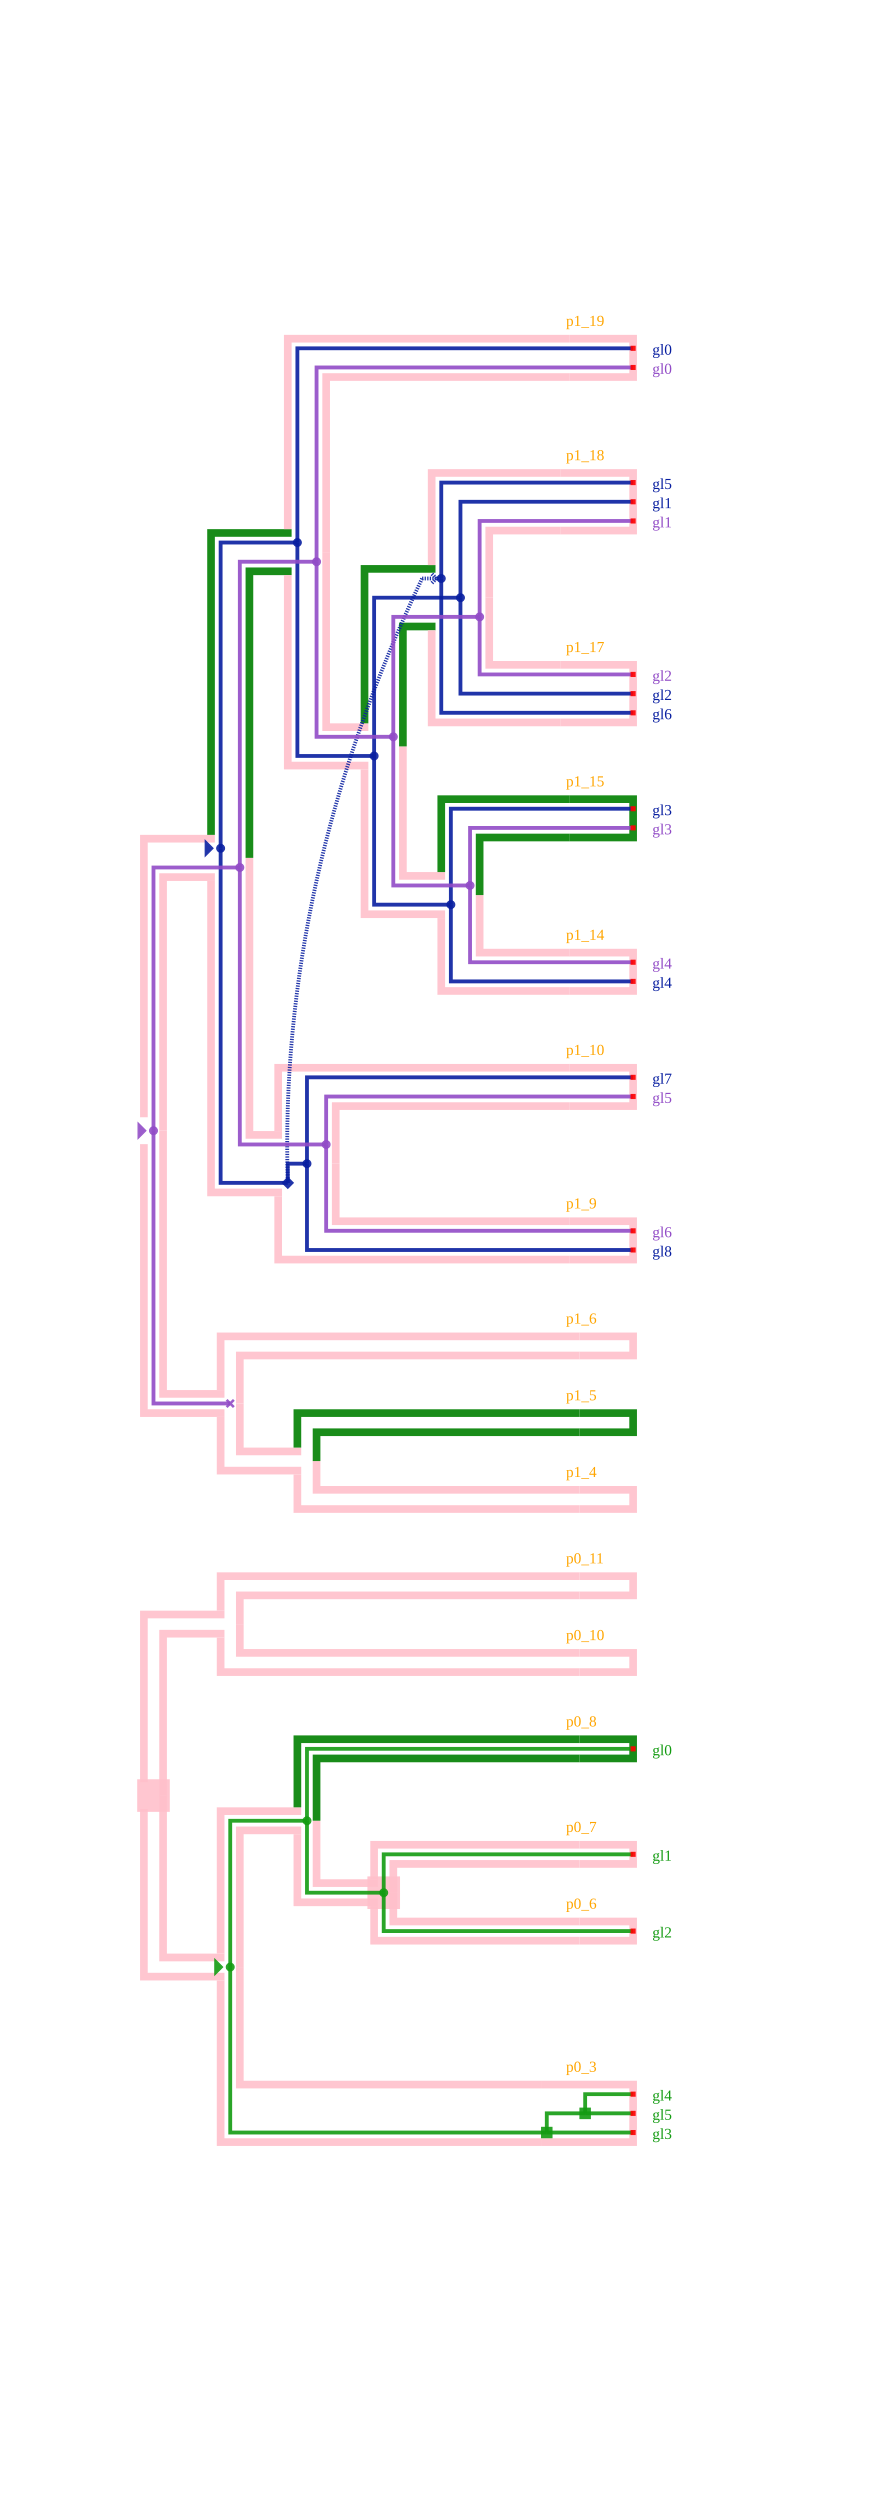
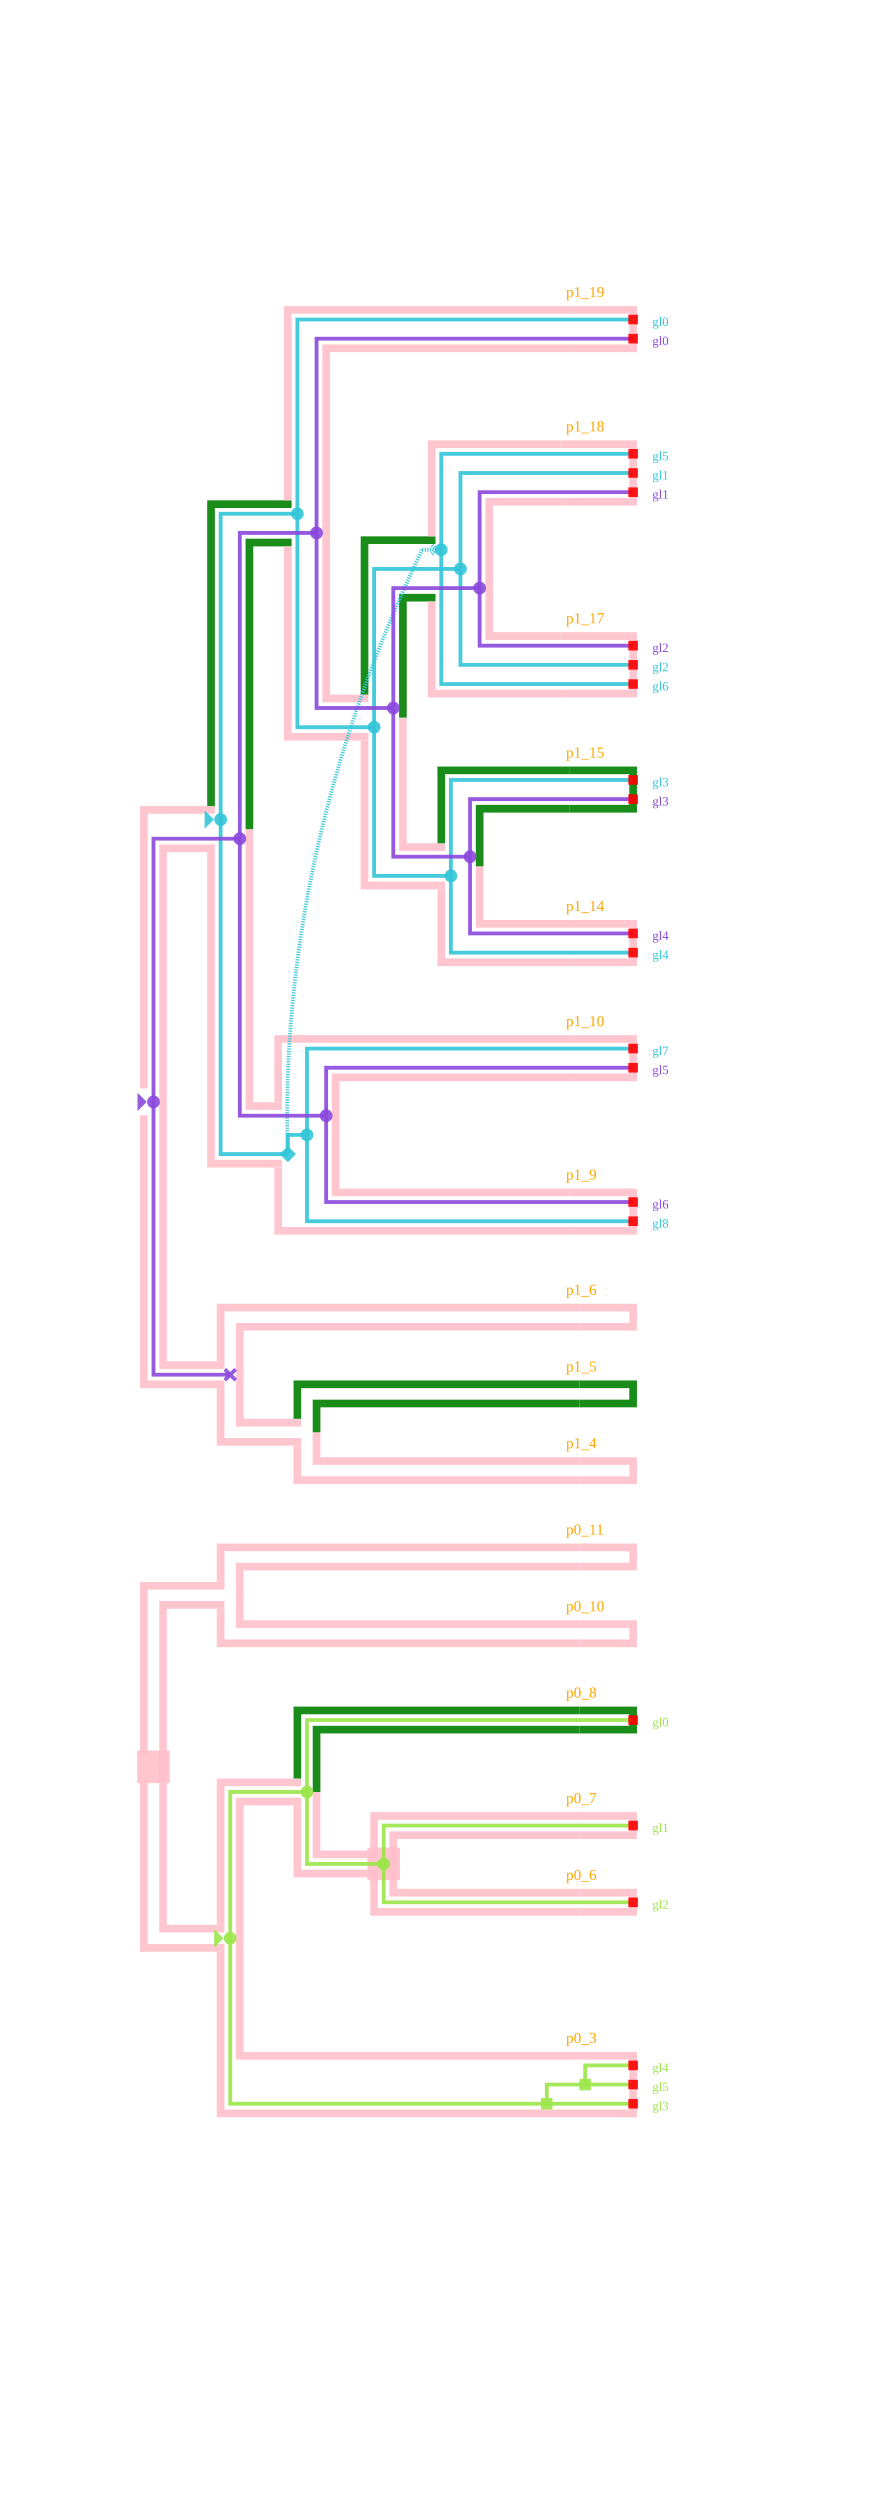
<svg xmlns="http://www.w3.org/2000/svg" height="1470" viewBox="-22.5 52.5 694.75 1590" width="522.5">
  <style>
- .species { font: italic 12px; fill: orange; } .gene_0 { font: 10px; fill:rgb(8, 30, 160); }  .gene_1 { font: 10px; fill:rgb(145, 75, 198); }  .gene_2 { font: 10px; fill:rgb(19, 155, 17); } 
+ .species { font: italic ; font-size: 12px; fill: orange; } .gene_0 { font-size: 10px; fill:rgb(49, 197, 216); }  .gene_1 { font-size: 10px; fill:rgb(138, 72, 219); }  .gene_2 { font-size: 10px; fill:rgb(156, 229, 73); } 
</style>
-   <g transform="translate(  -22.5 1522.5) rotate(-90 0 0 ) ">
+   <g transform="translate(  -22.5 1500) rotate(-90 0 0 ) ">
    <path d="M237.188,108.75 l0,22.5 l22.5,0 l0,-22.5 z" fill="pink" opacity="0.9" stroke="pink" stroke-width="3" />
    <path d="M106.875,175.5 L106.875,112.5 L237.938,112.5 M121.875,175.5 L121.875,127.5 L248.438,127.5" fill="none" opacity="0.9" stroke="pink" stroke-width="6" />
    <path d="M-22.5,423 L-22.5,172.5 L103.875,172.5 M22.5,423 L22.5,187.5 L114.375,187.5" fill="none" opacity="0.9" stroke="pink" stroke-width="6" />
    <path d="M-22.5,423 L-22.5,495 L22.5,495 L22.5,423" fill="none" opacity="0.9" stroke="pink" stroke-width="6" />
    <text class="species" transform="rotate(90 0,457.5)" x="-15" y="425">
p0_3
</text>
    <path d="M236.25,235.5 L236.25,172.5 L124.875,172.5 M221.25,235.5 L221.25,187.5 L114.375,187.5" fill="none" opacity="0.9" stroke="pink" stroke-width="6" />
    <path d="M165,295.5 L165,232.5 L218.25,232.5 M180,295.5 L180,247.5 L228.75,247.5" fill="none" opacity="0.9" stroke="pink" stroke-width="6" />
    <path d="M161.25,288.75 l0,22.5 l22.5,0 l0,-22.5 z" fill="pink" opacity="0.9" stroke="pink" stroke-width="3" />
    <path d="M135,453 L135,292.5 L162,292.5 M150,453 L150,307.5 L172.5,307.5" fill="none" opacity="0.9" stroke="pink" stroke-width="6" />
    <path d="M135,453 L135,495 L150,495 L150,453" fill="none" opacity="0.9" stroke="pink" stroke-width="6" />
    <text class="species" transform="rotate(90 142.5,457.5)" x="127.5" y="440">
p0_6
</text>
    <path d="M210,453 L210,292.5 L183,292.5 M195,453 L195,307.5 L172.5,307.5" fill="none" opacity="0.9" stroke="pink" stroke-width="6" />
    <path d="M195,453 L195,495 L210,495 L210,453" fill="none" opacity="0.9" stroke="pink" stroke-width="6" />
    <text class="species" transform="rotate(90 202.5,457.5)" x="187.5" y="440">
p0_7
</text>
    <path d="M292.5,453 L292.5,232.5 L239.25,232.5 M277.5,453 L277.5,247.5 L228.75,247.5" fill="none" opacity="0.9" stroke="green" stroke-width="6" />
    <path d="M277.5,453 L277.5,495 L292.5,495 L292.5,453" fill="none" opacity="0.9" stroke="green" stroke-width="6" />
    <text class="species" transform="rotate(90 285,457.5)" x="270" y="440">
p0_8
</text>
    <path d="M390,175.5 L390,112.5 L258.938,112.5 M375,175.5 L375,127.5 L248.438,127.5" fill="none" opacity="0.9" stroke="pink" stroke-width="6" />
    <path d="M345,453 L345,172.5 L372,172.5 M360,453 L360,187.5 L382.5,187.5" fill="none" opacity="0.9" stroke="pink" stroke-width="6" />
    <path d="M345,453 L345,495 L360,495 L360,453" fill="none" opacity="0.9" stroke="pink" stroke-width="6" />
    <text class="species" transform="rotate(90 352.5,457.5)" x="337.5" y="440">
p0_10
</text>
    <path d="M420,453 L420,172.5 L393,172.5 M405,453 L405,187.5 L382.5,187.5" fill="none" opacity="0.9" stroke="pink" stroke-width="6" />
    <path d="M405,453 L405,495 L420,495 L420,453" fill="none" opacity="0.9" stroke="pink" stroke-width="6" />
    <text class="species" transform="rotate(90 412.5,457.5)" x="397.5" y="440">
p0_11
</text>
    <path d="M547.5,175.5 L547.5,112.5 L757.781,112.5 M562.5,175.5 L562.5,127.5 L768.281,127.5" fill="none" opacity="0.9" stroke="pink" stroke-width="6" />
    <path d="M502.5,235.5 L502.5,172.5 L544.5,172.5 M517.5,235.5 L517.5,187.5 L555,187.5" fill="none" opacity="0.9" stroke="pink" stroke-width="6" />
    <path d="M472.5,453 L472.5,232.5 L499.5,232.5 M487.5,453 L487.5,247.5 L510,247.5" fill="none" opacity="0.9" stroke="pink" stroke-width="6" />
    <path d="M472.5,453 L472.5,495 L487.5,495 L487.5,453" fill="none" opacity="0.9" stroke="pink" stroke-width="6" />
    <text class="species" transform="rotate(90 480,457.5)" x="465" y="440">
p1_4
</text>
    <path d="M547.5,453 L547.5,232.5 L520.5,232.5 M532.5,453 L532.5,247.5 L510,247.5" fill="none" opacity="0.9" stroke="green" stroke-width="6" />
    <path d="M532.5,453 L532.5,495 L547.5,495 L547.5,453" fill="none" opacity="0.9" stroke="green" stroke-width="6" />
    <text class="species" transform="rotate(90 540,457.5)" x="525" y="440">
p1_5
</text>
    <path d="M607.5,453 L607.5,172.5 L565.5,172.5 M592.5,453 L592.5,187.5 L555,187.5" fill="none" opacity="0.9" stroke="pink" stroke-width="6" />
    <path d="M592.5,453 L592.5,495 L607.5,495 L607.5,453" fill="none" opacity="0.9" stroke="pink" stroke-width="6" />
    <text class="species" transform="rotate(90 600,457.5)" x="585" y="440">
p1_6
</text>
    <path d="M996.562,168 L996.562,112.5 L778.781,112.5 M966.562,168 L966.562,127.5 L768.281,127.5" fill="none" opacity="0.9" stroke="pink" stroke-width="6" />
    <path d="M720,220.5 L720,165 L963.562,165 M765,220.5 L765,195 L981.562,195" fill="none" opacity="0.9" stroke="pink" stroke-width="6" />
    <path d="M667.5,445.5 L667.5,217.5 L717,217.5 M697.5,445.5 L697.5,262.5 L742.5,262.5" fill="none" opacity="0.9" stroke="pink" stroke-width="6" />
    <path d="M667.5,445.5 L667.5,495 L697.5,495 L697.5,445.5" fill="none" opacity="0.9" stroke="pink" stroke-width="6" />
    <text class="species" transform="rotate(90 682.5,457.5)" x="667.5" y="432.5">
p1_9
</text>
    <path d="M817.5,445.5 L817.5,217.5 L768,217.5 M787.5,445.5 L787.5,262.5 L742.5,262.5" fill="none" opacity="0.9" stroke="pink" stroke-width="6" />
    <path d="M787.5,445.5 L787.5,495 L817.5,495 L817.5,445.5" fill="none" opacity="0.9" stroke="pink" stroke-width="6" />
    <text class="species" transform="rotate(90 802.5,457.5)" x="787.5" y="432.5">
p1_10
</text>
    <path d="M1235.625,228 L1235.625,165 L999.562,165 M1205.625,228 L1205.625,195 L981.562,195" fill="none" opacity="0.9" stroke="green" stroke-width="6" />
    <path d="M1053.75,288 L1053.75,225 L1202.625,225 M1083.75,288 L1083.75,255 L1220.625,255" fill="none" opacity="0.9" stroke="pink" stroke-width="6" />
    <path d="M937.5,348 L937.5,285 L1050.75,285 M967.5,348 L967.5,315 L1068.75,315" fill="none" opacity="0.9" stroke="pink" stroke-width="6" />
    <path d="M877.5,445.5 L877.5,345 L934.5,345 M907.5,445.5 L907.5,375 L952.5,375" fill="none" opacity="0.9" stroke="pink" stroke-width="6" />
    <path d="M877.5,445.5 L877.5,495 L907.5,495 L907.5,445.5" fill="none" opacity="0.9" stroke="pink" stroke-width="6" />
    <text class="species" transform="rotate(90 892.5,457.5)" x="877.5" y="432.5">
p1_14
</text>
    <path d="M1027.5,445.5 L1027.5,345 L970.5,345 M997.5,445.5 L997.5,375 L952.5,375" fill="none" opacity="0.9" stroke="green" stroke-width="6" />
    <path d="M997.5,445.5 L997.5,495 L1027.5,495 L1027.5,445.5" fill="none" opacity="0.9" stroke="green" stroke-width="6" />
    <text class="species" transform="rotate(90 1012.5,457.5)" x="997.5" y="432.5">
p1_15
</text>
    <path d="M1207.5,340.5 L1207.5,285 L1086.75,285 M1162.5,340.5 L1162.5,315 L1068.75,315" fill="none" opacity="0.9" stroke="green" stroke-width="6" />
    <path d="M1087.5,438 L1087.5,337.5 L1159.5,337.5 M1132.5,438 L1132.5,382.5 L1185,382.5" fill="none" opacity="0.9" stroke="pink" stroke-width="6" />
    <path d="M1087.5,438 L1087.5,495 L1132.5,495 L1132.5,438" fill="none" opacity="0.9" stroke="pink" stroke-width="6" />
    <text class="species" transform="rotate(90 1110,457.5)" x="1095" y="425">
p1_17
</text>
    <path d="M1282.5,438 L1282.5,337.5 L1210.5,337.5 M1237.5,438 L1237.5,382.5 L1185,382.5" fill="none" opacity="0.9" stroke="pink" stroke-width="6" />
    <path d="M1237.5,438 L1237.5,495 L1282.5,495 L1282.5,438" fill="none" opacity="0.9" stroke="pink" stroke-width="6" />
    <text class="species" transform="rotate(90 1260,457.5)" x="1245" y="425">
p1_18
</text>
    <path d="M1387.5,445.5 L1387.5,225 L1238.625,225 M1357.5,445.5 L1357.5,255 L1220.625,255" fill="none" opacity="0.9" stroke="pink" stroke-width="6" />
    <path d="M1357.5,445.5 L1357.5,495 L1387.5,495 L1387.5,445.5" fill="none" opacity="0.9" stroke="pink" stroke-width="6" />
    <text class="species" transform="rotate(90 1372.5,457.5)" x="1357.5" y="432.5">
p1_19
</text>
-     <path d="M989.062,166.5 l-6,-6 l12,0 z" fill="rgb(8, 30, 160)" opacity="0.9" stroke="rgb(8, 30, 160)" stroke-width="1" />
-     <circle cx="989.062" cy="172.5" fill="rgb(8, 30, 160)" opacity="0.9" r="3" stroke="rgb(8, 30, 160)" stroke-width="1" />
-     <path d="M727.5,225 L727.5,172.5 L989.062,172.5" fill="none" opacity="0.9" stroke="rgb(8, 30, 160)" stroke-width="3" />
-     <path d="M725.5,223 l0,4 l4,0 l0,-4 z" fill="rgb(8, 30, 160)" opacity="0.9" stroke="rgb(8, 30, 160)" stroke-width="3" transform="rotate(45 727.5 225)" />
-     <path d="M1200 345 L 1200 330M1200 341.25L 1196.25 337.5M1200 341.25L 1203.75 337.5M1200 330 Q 963.75 217.5 727.5 225" fill="none" opacity="0.9" stroke="rgb(8, 30, 160)" stroke-dasharray="1, 1" stroke-width="3" />
-     <circle cx="1200" cy="345" fill="rgb(8, 30, 160)" opacity="0.9" r="3" stroke="rgb(8, 30, 160)" stroke-width="1" />
-     <path d="M1095,495 L1095,345 L1200,345" fill="none" opacity="0.9" stroke="rgb(8, 30, 160)" stroke-width="3" />
-     <path d="M1094.5,494.5 l0,1 l1,0 l0,-1 z" fill="red" opacity="0.9" stroke="red" stroke-width="3" />
+     <path d="M989.062,166.5 l-6,-6 l12,0 z" fill="rgb(49, 197, 216)" opacity="0.9" stroke="rgb(49, 197, 216)" stroke-width="1" />
+     <circle cx="989.062" cy="172.5" fill="rgb(49, 197, 216)" opacity="0.9" r="4.5" stroke="rgb(49, 197, 216)" stroke-width="1" />
+     <path d="M727.5,225 L727.5,172.5 L989.062,172.5" fill="none" opacity="0.9" stroke="rgb(49, 197, 216)" stroke-width="3" />
+     <path d="M724.5,222 l0,6 l6,0 l0,-6 z" fill="rgb(49, 197, 216)" opacity="0.9" stroke="rgb(49, 197, 216)" stroke-width="3" transform="rotate(45 727.5 225)" />
+     <path d="M1200 345 L 1200 330M1200 341.25L 1196.25 337.5M1200 341.25L 1203.75 337.5M1200 330 Q 963.75 217.5 727.5 225" fill="none" opacity="0.9" stroke="rgb(49, 197, 216)" stroke-dasharray="1, 1" stroke-width="3" />
+     <circle cx="1200" cy="345" fill="rgb(49, 197, 216)" opacity="0.9" r="4.5" stroke="rgb(49, 197, 216)" stroke-width="1" />
+     <path d="M1095,495 L1095,345 L1200,345" fill="none" opacity="0.9" stroke="rgb(49, 197, 216)" stroke-width="3" />
+     <path d="M1092.75,492.75 l0,4.5 l4.5,0 l0,-4.5 z" fill="red" opacity="0.9" stroke="red" stroke-width="3" />
    <text class="gene_0" transform="rotate(90 1090,510)" x="1090" y="510">
gl6
</text>
-     <path d="M1275,495 L1275,345 L1200,345" fill="none" opacity="0.9" stroke="rgb(8, 30, 160)" stroke-width="3" />
-     <path d="M1274.5,494.5 l0,1 l1,0 l0,-1 z" fill="red" opacity="0.9" stroke="red" stroke-width="3" />
+     <path d="M1275,495 L1275,345 L1200,345" fill="none" opacity="0.9" stroke="rgb(49, 197, 216)" stroke-width="3" />
+     <path d="M1272.75,492.75 l0,4.5 l4.5,0 l0,-4.5 z" fill="red" opacity="0.9" stroke="red" stroke-width="3" />
    <text class="gene_0" transform="rotate(90 1270,510)" x="1270" y="510">
gl5
</text>
-     <path d="M742.5,240 L742.5,225 L727.5,225" fill="none" opacity="0.9" stroke="rgb(8, 30, 160)" stroke-width="3" />
-     <circle cx="742.5" cy="240" fill="rgb(8, 30, 160)" opacity="0.9" r="3" stroke="rgb(8, 30, 160)" stroke-width="1" />
-     <path d="M675,495 L675,240 L742.5,240" fill="none" opacity="0.9" stroke="rgb(8, 30, 160)" stroke-width="3" />
-     <path d="M674.5,494.5 l0,1 l1,0 l0,-1 z" fill="red" opacity="0.9" stroke="red" stroke-width="3" />
+     <path d="M742.5,240 L742.5,225 L727.5,225" fill="none" opacity="0.9" stroke="rgb(49, 197, 216)" stroke-width="3" />
+     <circle cx="742.5" cy="240" fill="rgb(49, 197, 216)" opacity="0.9" r="4.5" stroke="rgb(49, 197, 216)" stroke-width="1" />
+     <path d="M675,495 L675,240 L742.5,240" fill="none" opacity="0.9" stroke="rgb(49, 197, 216)" stroke-width="3" />
+     <path d="M672.75,492.75 l0,4.5 l4.5,0 l0,-4.5 z" fill="red" opacity="0.9" stroke="red" stroke-width="3" />
    <text class="gene_0" transform="rotate(90 670,510)" x="670" y="510">
gl8
</text>
-     <path d="M810,495 L810,240 L742.5,240" fill="none" opacity="0.9" stroke="rgb(8, 30, 160)" stroke-width="3" />
-     <path d="M809.5,494.5 l0,1 l1,0 l0,-1 z" fill="red" opacity="0.9" stroke="red" stroke-width="3" />
+     <path d="M810,495 L810,240 L742.5,240" fill="none" opacity="0.9" stroke="rgb(49, 197, 216)" stroke-width="3" />
+     <path d="M807.75,492.75 l0,4.5 l4.5,0 l0,-4.5 z" fill="red" opacity="0.9" stroke="red" stroke-width="3" />
    <text class="gene_0" transform="rotate(90 805,510)" x="805" y="510">
gl7
</text>
-     <path d="M1228.125,232.5 L1228.125,172.5 L989.062,172.5" fill="none" opacity="0.9" stroke="rgb(8, 30, 160)" stroke-width="3" />
-     <circle cx="1228.125" cy="232.5" fill="rgb(8, 30, 160)" opacity="0.9" r="3" stroke="rgb(8, 30, 160)" stroke-width="1" />
-     <path d="M1061.25,292.5 L1061.25,232.5 L1228.125,232.5" fill="none" opacity="0.9" stroke="rgb(8, 30, 160)" stroke-width="3" />
-     <circle cx="1061.25" cy="292.5" fill="rgb(8, 30, 160)" opacity="0.9" r="3" stroke="rgb(8, 30, 160)" stroke-width="1" />
-     <path d="M945,352.5 L945,292.5 L1061.25,292.5" fill="none" opacity="0.9" stroke="rgb(8, 30, 160)" stroke-width="3" />
-     <circle cx="945" cy="352.5" fill="rgb(8, 30, 160)" opacity="0.9" r="3" stroke="rgb(8, 30, 160)" stroke-width="1" />
-     <path d="M885,495 L885,352.5 L945,352.5" fill="none" opacity="0.9" stroke="rgb(8, 30, 160)" stroke-width="3" />
-     <path d="M884.5,494.5 l0,1 l1,0 l0,-1 z" fill="red" opacity="0.9" stroke="red" stroke-width="3" />
+     <path d="M1228.125,232.5 L1228.125,172.5 L989.062,172.5" fill="none" opacity="0.9" stroke="rgb(49, 197, 216)" stroke-width="3" />
+     <circle cx="1228.125" cy="232.5" fill="rgb(49, 197, 216)" opacity="0.9" r="4.5" stroke="rgb(49, 197, 216)" stroke-width="1" />
+     <path d="M1061.25,292.5 L1061.25,232.5 L1228.125,232.5" fill="none" opacity="0.9" stroke="rgb(49, 197, 216)" stroke-width="3" />
+     <circle cx="1061.25" cy="292.5" fill="rgb(49, 197, 216)" opacity="0.9" r="4.5" stroke="rgb(49, 197, 216)" stroke-width="1" />
+     <path d="M945,352.5 L945,292.5 L1061.25,292.5" fill="none" opacity="0.9" stroke="rgb(49, 197, 216)" stroke-width="3" />
+     <circle cx="945" cy="352.5" fill="rgb(49, 197, 216)" opacity="0.9" r="4.5" stroke="rgb(49, 197, 216)" stroke-width="1" />
+     <path d="M885,495 L885,352.5 L945,352.5" fill="none" opacity="0.9" stroke="rgb(49, 197, 216)" stroke-width="3" />
+     <path d="M882.75,492.75 l0,4.5 l4.5,0 l0,-4.5 z" fill="red" opacity="0.9" stroke="red" stroke-width="3" />
    <text class="gene_0" transform="rotate(90 880,510)" x="880" y="510">
gl4
</text>
-     <path d="M1020,495 L1020,352.5 L945,352.5" fill="none" opacity="0.9" stroke="rgb(8, 30, 160)" stroke-width="3" />
-     <path d="M1019.5,494.5 l0,1 l1,0 l0,-1 z" fill="red" opacity="0.9" stroke="red" stroke-width="3" />
+     <path d="M1020,495 L1020,352.5 L945,352.5" fill="none" opacity="0.9" stroke="rgb(49, 197, 216)" stroke-width="3" />
+     <path d="M1017.75,492.75 l0,4.5 l4.5,0 l0,-4.5 z" fill="red" opacity="0.9" stroke="red" stroke-width="3" />
    <text class="gene_0" transform="rotate(90 1015,510)" x="1015" y="510">
gl3
</text>
-     <path d="M1185,360 L1185,292.5 L1061.25,292.5" fill="none" opacity="0.9" stroke="rgb(8, 30, 160)" stroke-width="3" />
-     <circle cx="1185" cy="360" fill="rgb(8, 30, 160)" opacity="0.9" r="3" stroke="rgb(8, 30, 160)" stroke-width="1" />
-     <path d="M1110,495 L1110,360 L1185,360" fill="none" opacity="0.9" stroke="rgb(8, 30, 160)" stroke-width="3" />
-     <path d="M1109.5,494.5 l0,1 l1,0 l0,-1 z" fill="red" opacity="0.9" stroke="red" stroke-width="3" />
+     <path d="M1185,360 L1185,292.5 L1061.25,292.5" fill="none" opacity="0.9" stroke="rgb(49, 197, 216)" stroke-width="3" />
+     <circle cx="1185" cy="360" fill="rgb(49, 197, 216)" opacity="0.9" r="4.5" stroke="rgb(49, 197, 216)" stroke-width="1" />
+     <path d="M1110,495 L1110,360 L1185,360" fill="none" opacity="0.9" stroke="rgb(49, 197, 216)" stroke-width="3" />
+     <path d="M1107.75,492.75 l0,4.5 l4.5,0 l0,-4.5 z" fill="red" opacity="0.9" stroke="red" stroke-width="3" />
    <text class="gene_0" transform="rotate(90 1105,510)" x="1105" y="510">
gl2
</text>
-     <path d="M1260,495 L1260,360 L1185,360" fill="none" opacity="0.9" stroke="rgb(8, 30, 160)" stroke-width="3" />
-     <path d="M1259.5,494.5 l0,1 l1,0 l0,-1 z" fill="red" opacity="0.9" stroke="red" stroke-width="3" />
+     <path d="M1260,495 L1260,360 L1185,360" fill="none" opacity="0.9" stroke="rgb(49, 197, 216)" stroke-width="3" />
+     <path d="M1257.75,492.75 l0,4.5 l4.5,0 l0,-4.5 z" fill="red" opacity="0.9" stroke="red" stroke-width="3" />
    <text class="gene_0" transform="rotate(90 1255,510)" x="1255" y="510">
gl1
</text>
-     <path d="M1380,495 L1380,232.5 L1228.125,232.5" fill="none" opacity="0.9" stroke="rgb(8, 30, 160)" stroke-width="3" />
-     <path d="M1379.5,494.5 l0,1 l1,0 l0,-1 z" fill="red" opacity="0.9" stroke="red" stroke-width="3" />
+     <path d="M1380,495 L1380,232.5 L1228.125,232.5" fill="none" opacity="0.9" stroke="rgb(49, 197, 216)" stroke-width="3" />
+     <path d="M1377.75,492.75 l0,4.5 l4.5,0 l0,-4.5 z" fill="red" opacity="0.9" stroke="red" stroke-width="3" />
    <text class="gene_0" transform="rotate(90 1375,510)" x="1375" y="510">
gl0
</text>
-     <path d="M768.281,114 l-6,-6 l12,0 z" fill="rgb(145, 75, 198)" opacity="0.9" stroke="rgb(145, 75, 198)" stroke-width="1" />
-     <circle cx="768.281" cy="120" fill="rgb(145, 75, 198)" opacity="0.9" r="3" stroke="rgb(145, 75, 198)" stroke-width="1" />
-     <path d="M974.062,187.5 L974.062,120 L768.281,120" fill="none" opacity="0.9" stroke="rgb(145, 75, 198)" stroke-width="3" />
-     <circle cx="974.062" cy="187.5" fill="rgb(145, 75, 198)" opacity="0.9" r="3" stroke="rgb(145, 75, 198)" stroke-width="1" />
-     <path d="M757.5,255 L757.5,187.5 L974.062,187.5" fill="none" opacity="0.9" stroke="rgb(145, 75, 198)" stroke-width="3" />
-     <circle cx="757.5" cy="255" fill="rgb(145, 75, 198)" opacity="0.9" r="3" stroke="rgb(145, 75, 198)" stroke-width="1" />
-     <path d="M690,495 L690,255 L757.5,255" fill="none" opacity="0.9" stroke="rgb(145, 75, 198)" stroke-width="3" />
-     <path d="M689.5,494.5 l0,1 l1,0 l0,-1 z" fill="red" opacity="0.9" stroke="red" stroke-width="3" />
+     <path d="M768.281,114 l-6,-6 l12,0 z" fill="rgb(138, 72, 219)" opacity="0.9" stroke="rgb(138, 72, 219)" stroke-width="1" />
+     <circle cx="768.281" cy="120" fill="rgb(138, 72, 219)" opacity="0.9" r="4.5" stroke="rgb(138, 72, 219)" stroke-width="1" />
+     <path d="M974.062,187.5 L974.062,120 L768.281,120" fill="none" opacity="0.9" stroke="rgb(138, 72, 219)" stroke-width="3" />
+     <circle cx="974.062" cy="187.5" fill="rgb(138, 72, 219)" opacity="0.9" r="4.5" stroke="rgb(138, 72, 219)" stroke-width="1" />
+     <path d="M757.5,255 L757.5,187.5 L974.062,187.5" fill="none" opacity="0.9" stroke="rgb(138, 72, 219)" stroke-width="3" />
+     <circle cx="757.5" cy="255" fill="rgb(138, 72, 219)" opacity="0.9" r="4.5" stroke="rgb(138, 72, 219)" stroke-width="1" />
+     <path d="M690,495 L690,255 L757.5,255" fill="none" opacity="0.9" stroke="rgb(138, 72, 219)" stroke-width="3" />
+     <path d="M687.75,492.75 l0,4.5 l4.5,0 l0,-4.5 z" fill="red" opacity="0.9" stroke="red" stroke-width="3" />
    <text class="gene_1" transform="rotate(90 685,510)" x="685" y="510">
gl6
</text>
-     <path d="M795,495 L795,255 L757.5,255" fill="none" opacity="0.9" stroke="rgb(145, 75, 198)" stroke-width="3" />
-     <path d="M794.5,494.5 l0,1 l1,0 l0,-1 z" fill="red" opacity="0.9" stroke="red" stroke-width="3" />
+     <path d="M795,495 L795,255 L757.5,255" fill="none" opacity="0.9" stroke="rgb(138, 72, 219)" stroke-width="3" />
+     <path d="M792.75,492.75 l0,4.5 l4.5,0 l0,-4.5 z" fill="red" opacity="0.9" stroke="red" stroke-width="3" />
    <text class="gene_1" transform="rotate(90 790,510)" x="790" y="510">
gl5
</text>
-     <path d="M1213.125,247.5 L1213.125,187.5 L974.062,187.5" fill="none" opacity="0.9" stroke="rgb(145, 75, 198)" stroke-width="3" />
-     <circle cx="1213.125" cy="247.5" fill="rgb(145, 75, 198)" opacity="0.9" r="3" stroke="rgb(145, 75, 198)" stroke-width="1" />
-     <path d="M1076.25,307.5 L1076.25,247.5 L1213.125,247.5" fill="none" opacity="0.9" stroke="rgb(145, 75, 198)" stroke-width="3" />
-     <circle cx="1076.25" cy="307.5" fill="rgb(145, 75, 198)" opacity="0.9" r="3" stroke="rgb(145, 75, 198)" stroke-width="1" />
-     <path d="M960,367.5 L960,307.5 L1076.25,307.5" fill="none" opacity="0.9" stroke="rgb(145, 75, 198)" stroke-width="3" />
-     <circle cx="960" cy="367.5" fill="rgb(145, 75, 198)" opacity="0.9" r="3" stroke="rgb(145, 75, 198)" stroke-width="1" />
-     <path d="M900,495 L900,367.5 L960,367.5" fill="none" opacity="0.9" stroke="rgb(145, 75, 198)" stroke-width="3" />
-     <path d="M899.5,494.5 l0,1 l1,0 l0,-1 z" fill="red" opacity="0.9" stroke="red" stroke-width="3" />
+     <path d="M1213.125,247.5 L1213.125,187.5 L974.062,187.5" fill="none" opacity="0.9" stroke="rgb(138, 72, 219)" stroke-width="3" />
+     <circle cx="1213.125" cy="247.5" fill="rgb(138, 72, 219)" opacity="0.9" r="4.5" stroke="rgb(138, 72, 219)" stroke-width="1" />
+     <path d="M1076.25,307.5 L1076.25,247.5 L1213.125,247.5" fill="none" opacity="0.9" stroke="rgb(138, 72, 219)" stroke-width="3" />
+     <circle cx="1076.25" cy="307.5" fill="rgb(138, 72, 219)" opacity="0.9" r="4.5" stroke="rgb(138, 72, 219)" stroke-width="1" />
+     <path d="M960,367.5 L960,307.5 L1076.25,307.5" fill="none" opacity="0.9" stroke="rgb(138, 72, 219)" stroke-width="3" />
+     <circle cx="960" cy="367.5" fill="rgb(138, 72, 219)" opacity="0.9" r="4.5" stroke="rgb(138, 72, 219)" stroke-width="1" />
+     <path d="M900,495 L900,367.5 L960,367.5" fill="none" opacity="0.9" stroke="rgb(138, 72, 219)" stroke-width="3" />
+     <path d="M897.75,492.75 l0,4.5 l4.5,0 l0,-4.5 z" fill="red" opacity="0.9" stroke="red" stroke-width="3" />
    <text class="gene_1" transform="rotate(90 895,510)" x="895" y="510">
gl4
</text>
-     <path d="M1005,495 L1005,367.5 L960,367.5" fill="none" opacity="0.9" stroke="rgb(145, 75, 198)" stroke-width="3" />
-     <path d="M1004.5,494.5 l0,1 l1,0 l0,-1 z" fill="red" opacity="0.9" stroke="red" stroke-width="3" />
+     <path d="M1005,495 L1005,367.5 L960,367.5" fill="none" opacity="0.9" stroke="rgb(138, 72, 219)" stroke-width="3" />
+     <path d="M1002.75,492.75 l0,4.5 l4.5,0 l0,-4.5 z" fill="red" opacity="0.9" stroke="red" stroke-width="3" />
    <text class="gene_1" transform="rotate(90 1000,510)" x="1000" y="510">
gl3
</text>
-     <path d="M1170,375 L1170,307.5 L1076.25,307.5" fill="none" opacity="0.9" stroke="rgb(145, 75, 198)" stroke-width="3" />
-     <circle cx="1170" cy="375" fill="rgb(145, 75, 198)" opacity="0.9" r="3" stroke="rgb(145, 75, 198)" stroke-width="1" />
-     <path d="M1125,495 L1125,375 L1170,375" fill="none" opacity="0.9" stroke="rgb(145, 75, 198)" stroke-width="3" />
-     <path d="M1124.5,494.5 l0,1 l1,0 l0,-1 z" fill="red" opacity="0.9" stroke="red" stroke-width="3" />
+     <path d="M1170,375 L1170,307.5 L1076.25,307.5" fill="none" opacity="0.9" stroke="rgb(138, 72, 219)" stroke-width="3" />
+     <circle cx="1170" cy="375" fill="rgb(138, 72, 219)" opacity="0.9" r="4.5" stroke="rgb(138, 72, 219)" stroke-width="1" />
+     <path d="M1125,495 L1125,375 L1170,375" fill="none" opacity="0.9" stroke="rgb(138, 72, 219)" stroke-width="3" />
+     <path d="M1122.75,492.75 l0,4.5 l4.5,0 l0,-4.5 z" fill="red" opacity="0.9" stroke="red" stroke-width="3" />
    <text class="gene_1" transform="rotate(90 1120,510)" x="1120" y="510">
gl2
</text>
-     <path d="M1245,495 L1245,375 L1170,375" fill="none" opacity="0.9" stroke="rgb(145, 75, 198)" stroke-width="3" />
-     <path d="M1244.5,494.5 l0,1 l1,0 l0,-1 z" fill="red" opacity="0.9" stroke="red" stroke-width="3" />
+     <path d="M1245,495 L1245,375 L1170,375" fill="none" opacity="0.9" stroke="rgb(138, 72, 219)" stroke-width="3" />
+     <path d="M1242.75,492.75 l0,4.5 l4.5,0 l0,-4.5 z" fill="red" opacity="0.9" stroke="red" stroke-width="3" />
    <text class="gene_1" transform="rotate(90 1240,510)" x="1240" y="510">
gl1
</text>
-     <path d="M1365,495 L1365,247.5 L1213.125,247.5" fill="none" opacity="0.9" stroke="rgb(145, 75, 198)" stroke-width="3" />
-     <path d="M1364.5,494.5 l0,1 l1,0 l0,-1 z" fill="red" opacity="0.9" stroke="red" stroke-width="3" />
+     <path d="M1365,495 L1365,247.5 L1213.125,247.5" fill="none" opacity="0.9" stroke="rgb(138, 72, 219)" stroke-width="3" />
+     <path d="M1362.75,492.75 l0,4.5 l4.5,0 l0,-4.5 z" fill="red" opacity="0.9" stroke="red" stroke-width="3" />
    <text class="gene_1" transform="rotate(90 1360,510)" x="1360" y="510">
gl0
</text>
-     <path d="M555,180 L555,120 L768.281,120" fill="none" opacity="0.9" stroke="rgb(145, 75, 198)" stroke-width="3" />
-     <path d="M555,176 l0,8 M551,180 l8,0" fill="rgb(145, 75, 198)" opacity="0.9" stroke="rgb(145, 75, 198)" stroke-width="2" transform="rotate(45 555 180)" />
-     <path d="M114.375,174 l-6,-6 l12,0 z" fill="rgb(19, 155, 17)" opacity="0.9" stroke="rgb(19, 155, 17)" stroke-width="1" />
-     <circle cx="114.375" cy="180" fill="rgb(19, 155, 17)" opacity="0.9" r="3" stroke="rgb(19, 155, 17)" stroke-width="1" />
-     <path d="M-15,427.5 L-15,180 L114.375,180" fill="none" opacity="0.9" stroke="rgb(19, 155, 17)" stroke-width="3" />
-     <path d="M-18,424.5 l0,6 l6,0 l0,-6 z" fill="rgb(19, 155, 17)" opacity="0.9" stroke="rgb(19, 155, 17)" stroke-width="3" />
-     <path d="M-15,495 L-15,427.5 L-15,427.5" fill="none" opacity="0.9" stroke="rgb(19, 155, 17)" stroke-width="3" />
-     <path d="M-15.5,494.5 l0,1 l1,0 l0,-1 z" fill="red" opacity="0.9" stroke="red" stroke-width="3" />
+     <path d="M555,180 L555,120 L768.281,120" fill="none" opacity="0.9" stroke="rgb(138, 72, 219)" stroke-width="3" />
+     <path d="M555,174 l0,12 M549,180 l12,0" fill="rgb(138, 72, 219)" opacity="0.9" stroke="rgb(138, 72, 219)" stroke-width="3" transform="rotate(45 555 180)" />
+     <path d="M114.375,174 l-6,-6 l12,0 z" fill="rgb(156, 229, 73)" opacity="0.9" stroke="rgb(156, 229, 73)" stroke-width="1" />
+     <circle cx="114.375" cy="180" fill="rgb(156, 229, 73)" opacity="0.9" r="4.5" stroke="rgb(156, 229, 73)" stroke-width="1" />
+     <path d="M-15,427.5 L-15,180 L114.375,180" fill="none" opacity="0.9" stroke="rgb(156, 229, 73)" stroke-width="3" />
+     <path d="M-18,424.5 l0,6 l6,0 l0,-6 z" fill="rgb(156, 229, 73)" opacity="0.9" stroke="rgb(156, 229, 73)" stroke-width="3" />
+     <path d="M-15,495 L-15,427.5 L-15,427.5" fill="none" opacity="0.9" stroke="rgb(156, 229, 73)" stroke-width="3" />
+     <path d="M-17.25,492.75 l0,4.5 l4.5,0 l0,-4.5 z" fill="red" opacity="0.9" stroke="red" stroke-width="3" />
    <text class="gene_2" transform="rotate(90 -20,510)" x="-20" y="510">
gl3
</text>
-     <path d="M0,457.5 L0,427.5 L-15,427.5" fill="none" opacity="0.9" stroke="rgb(19, 155, 17)" stroke-width="3" />
-     <path d="M-3,454.5 l0,6 l6,0 l0,-6 z" fill="rgb(19, 155, 17)" opacity="0.9" stroke="rgb(19, 155, 17)" stroke-width="3" />
-     <path d="M0,495 L0,457.5 L0,457.5" fill="none" opacity="0.9" stroke="rgb(19, 155, 17)" stroke-width="3" />
-     <path d="M-0.5,494.5 l0,1 l1,0 l0,-1 z" fill="red" opacity="0.9" stroke="red" stroke-width="3" />
+     <path d="M0,457.5 L0,427.5 L-15,427.5" fill="none" opacity="0.9" stroke="rgb(156, 229, 73)" stroke-width="3" />
+     <path d="M-3,454.5 l0,6 l6,0 l0,-6 z" fill="rgb(156, 229, 73)" opacity="0.9" stroke="rgb(156, 229, 73)" stroke-width="3" />
+     <path d="M0,495 L0,457.5 L0,457.5" fill="none" opacity="0.9" stroke="rgb(156, 229, 73)" stroke-width="3" />
+     <path d="M-2.25,492.75 l0,4.5 l4.5,0 l0,-4.5 z" fill="red" opacity="0.9" stroke="red" stroke-width="3" />
    <text class="gene_2" transform="rotate(90 -5,510)" x="-5" y="510">
gl5
</text>
-     <path d="M15,495 L15,457.5 L0,457.5" fill="none" opacity="0.9" stroke="rgb(19, 155, 17)" stroke-width="3" />
-     <path d="M14.5,494.5 l0,1 l1,0 l0,-1 z" fill="red" opacity="0.9" stroke="red" stroke-width="3" />
+     <path d="M15,495 L15,457.5 L0,457.5" fill="none" opacity="0.9" stroke="rgb(156, 229, 73)" stroke-width="3" />
+     <path d="M12.75,492.75 l0,4.5 l4.5,0 l0,-4.5 z" fill="red" opacity="0.9" stroke="red" stroke-width="3" />
    <text class="gene_2" transform="rotate(90 10,510)" x="10" y="510">
gl4
</text>
-     <path d="M228.75,240 L228.75,180 L114.375,180" fill="none" opacity="0.9" stroke="rgb(19, 155, 17)" stroke-width="3" />
-     <circle cx="228.75" cy="240" fill="rgb(19, 155, 17)" opacity="0.9" r="3" stroke="rgb(19, 155, 17)" stroke-width="1" />
-     <path d="M172.5,300 L172.5,240 L228.75,240" fill="none" opacity="0.9" stroke="rgb(19, 155, 17)" stroke-width="3" />
-     <circle cx="172.5" cy="300" fill="rgb(19, 155, 17)" opacity="0.9" r="3" stroke="rgb(19, 155, 17)" stroke-width="1" />
-     <path d="M142.5,495 L142.5,300 L172.5,300" fill="none" opacity="0.9" stroke="rgb(19, 155, 17)" stroke-width="3" />
-     <path d="M142,494.5 l0,1 l1,0 l0,-1 z" fill="red" opacity="0.9" stroke="red" stroke-width="3" />
+     <path d="M228.75,240 L228.75,180 L114.375,180" fill="none" opacity="0.9" stroke="rgb(156, 229, 73)" stroke-width="3" />
+     <circle cx="228.75" cy="240" fill="rgb(156, 229, 73)" opacity="0.9" r="4.5" stroke="rgb(156, 229, 73)" stroke-width="1" />
+     <path d="M172.5,300 L172.5,240 L228.75,240" fill="none" opacity="0.9" stroke="rgb(156, 229, 73)" stroke-width="3" />
+     <circle cx="172.5" cy="300" fill="rgb(156, 229, 73)" opacity="0.9" r="4.5" stroke="rgb(156, 229, 73)" stroke-width="1" />
+     <path d="M142.5,495 L142.5,300 L172.5,300" fill="none" opacity="0.9" stroke="rgb(156, 229, 73)" stroke-width="3" />
+     <path d="M140.25,492.75 l0,4.5 l4.5,0 l0,-4.5 z" fill="red" opacity="0.9" stroke="red" stroke-width="3" />
    <text class="gene_2" transform="rotate(90 137.5,510)" x="137.5" y="510">
gl2
</text>
-     <path d="M202.5,495 L202.5,300 L172.5,300" fill="none" opacity="0.9" stroke="rgb(19, 155, 17)" stroke-width="3" />
-     <path d="M202,494.5 l0,1 l1,0 l0,-1 z" fill="red" opacity="0.9" stroke="red" stroke-width="3" />
+     <path d="M202.5,495 L202.5,300 L172.5,300" fill="none" opacity="0.9" stroke="rgb(156, 229, 73)" stroke-width="3" />
+     <path d="M200.25,492.75 l0,4.5 l4.5,0 l0,-4.5 z" fill="red" opacity="0.9" stroke="red" stroke-width="3" />
    <text class="gene_2" transform="rotate(90 197.5,510)" x="197.5" y="510">
gl1
</text>
-     <path d="M285,495 L285,240 L228.75,240" fill="none" opacity="0.9" stroke="rgb(19, 155, 17)" stroke-width="3" />
-     <path d="M284.5,494.5 l0,1 l1,0 l0,-1 z" fill="red" opacity="0.9" stroke="red" stroke-width="3" />
+     <path d="M285,495 L285,240 L228.75,240" fill="none" opacity="0.9" stroke="rgb(156, 229, 73)" stroke-width="3" />
+     <path d="M282.75,492.75 l0,4.5 l4.5,0 l0,-4.5 z" fill="red" opacity="0.9" stroke="red" stroke-width="3" />
    <text class="gene_2" transform="rotate(90 280,510)" x="280" y="510">
gl0
</text>
  </g>
</svg>
